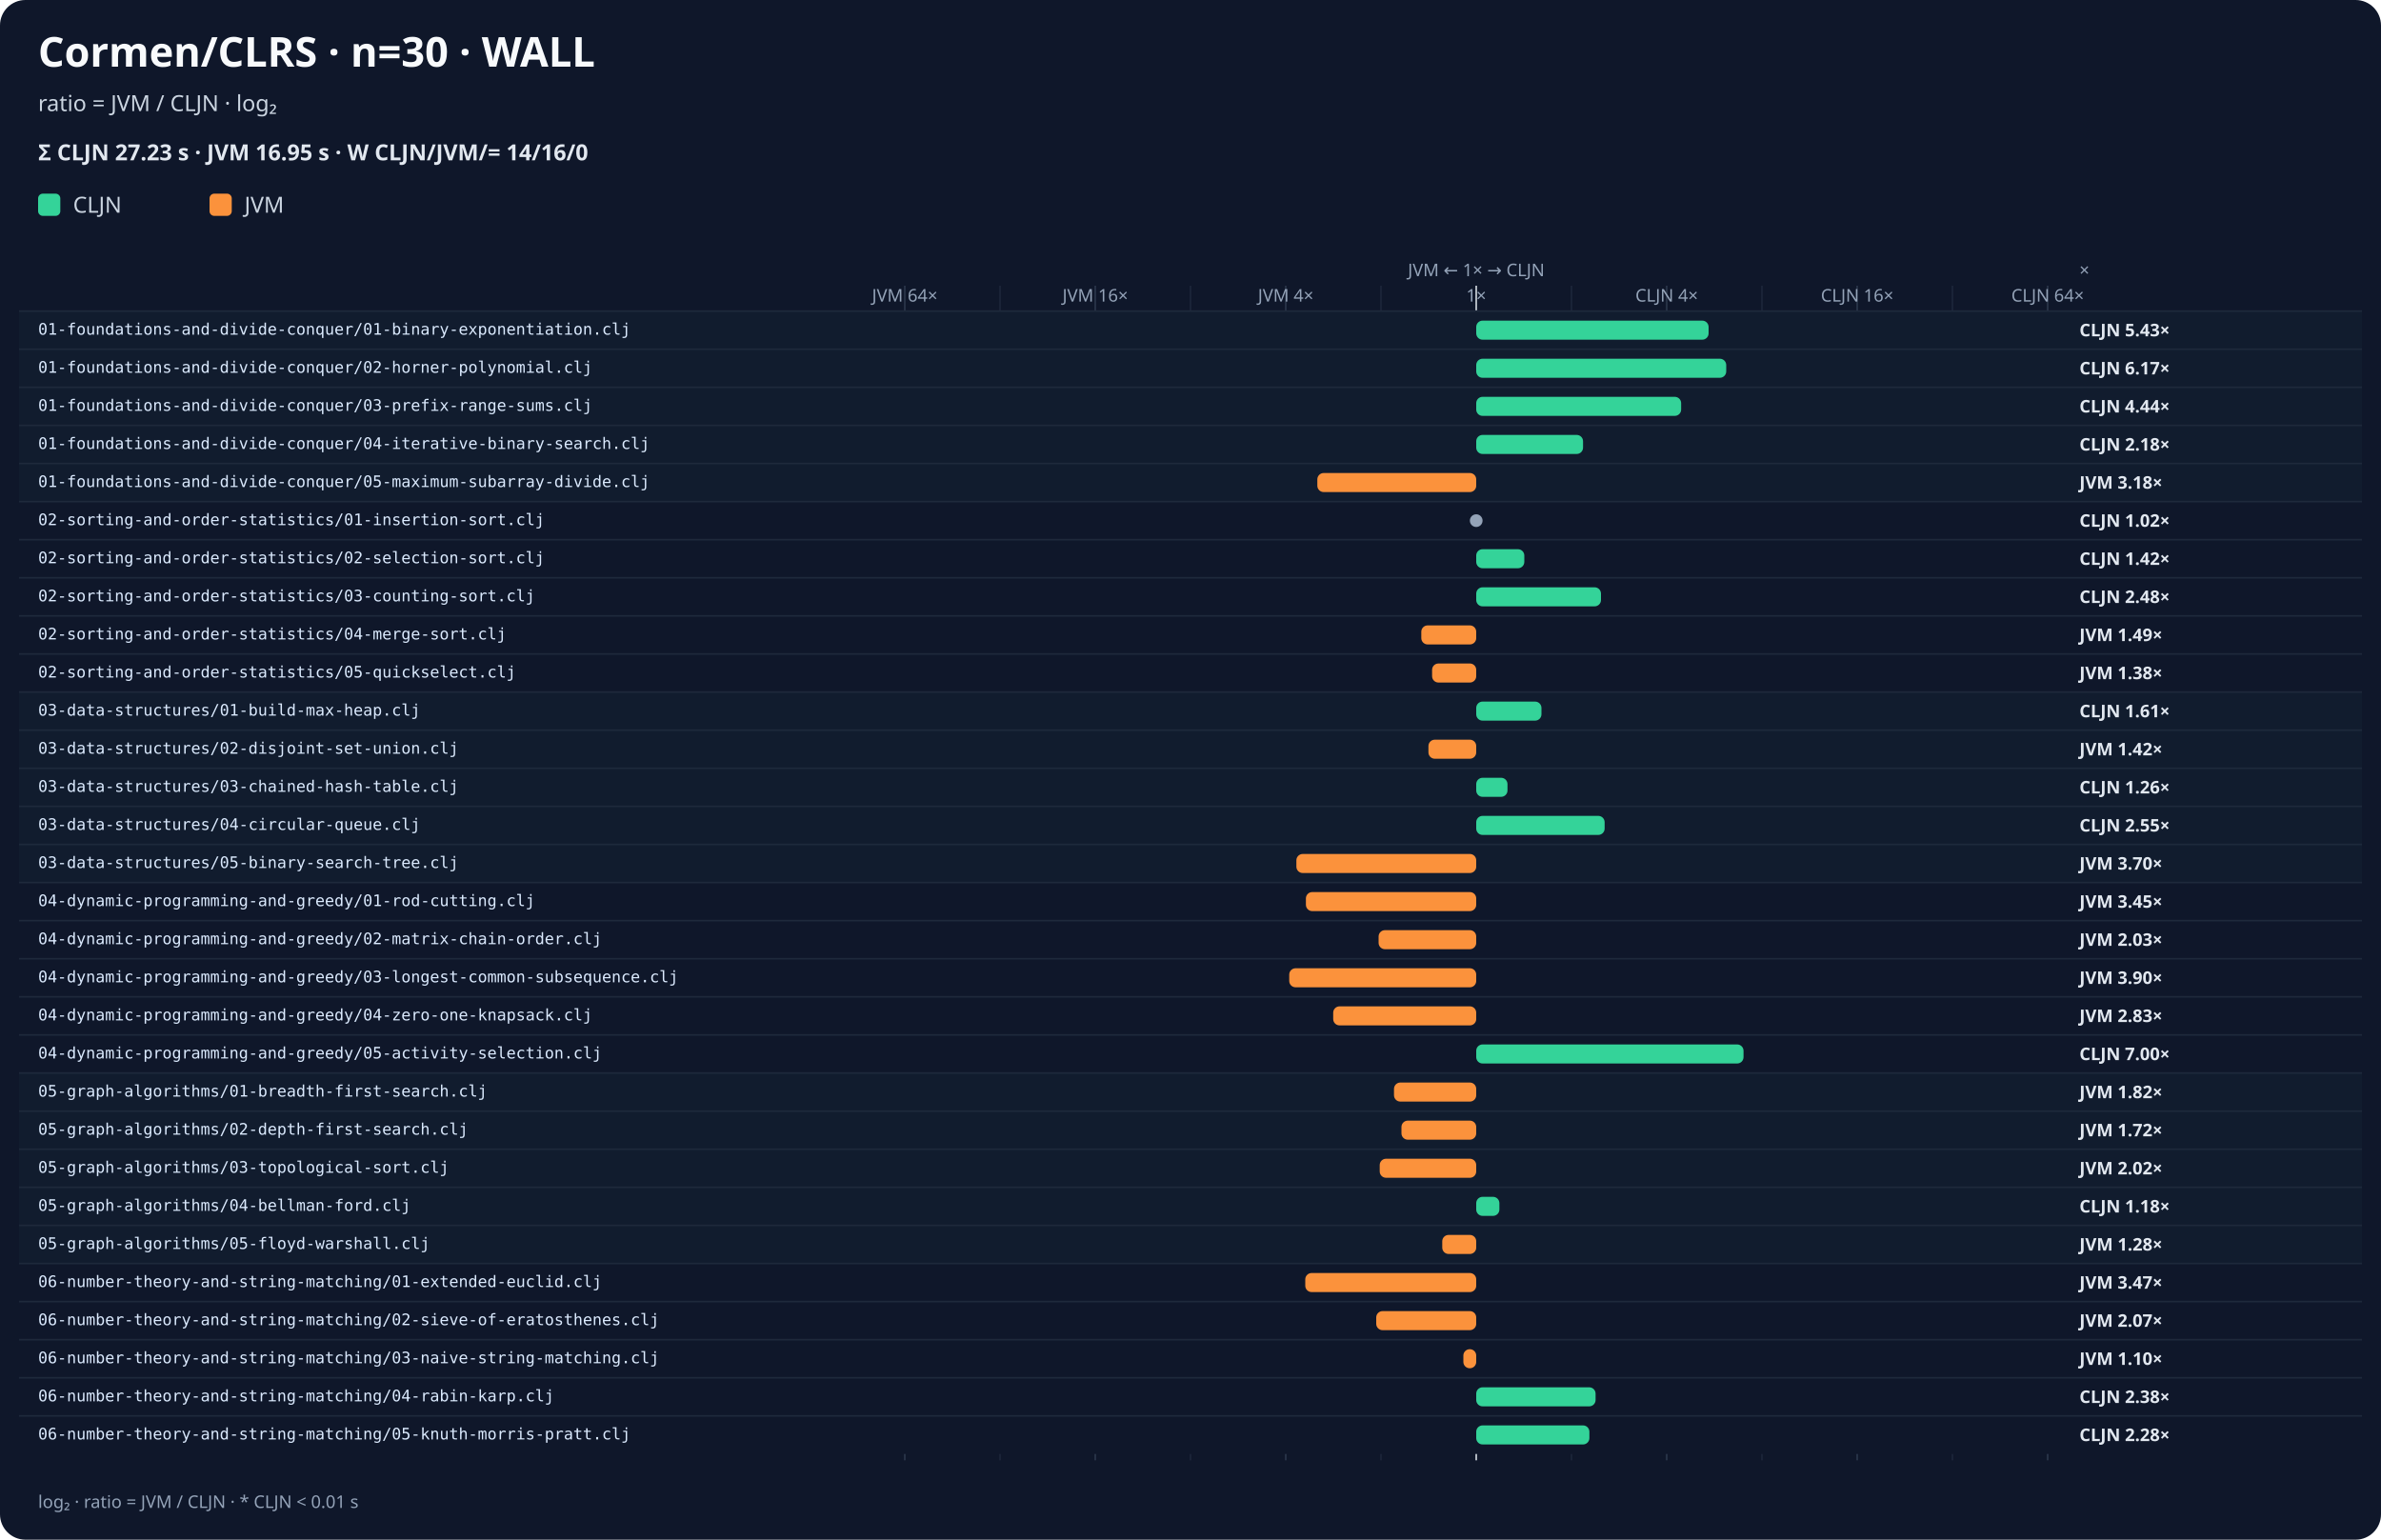
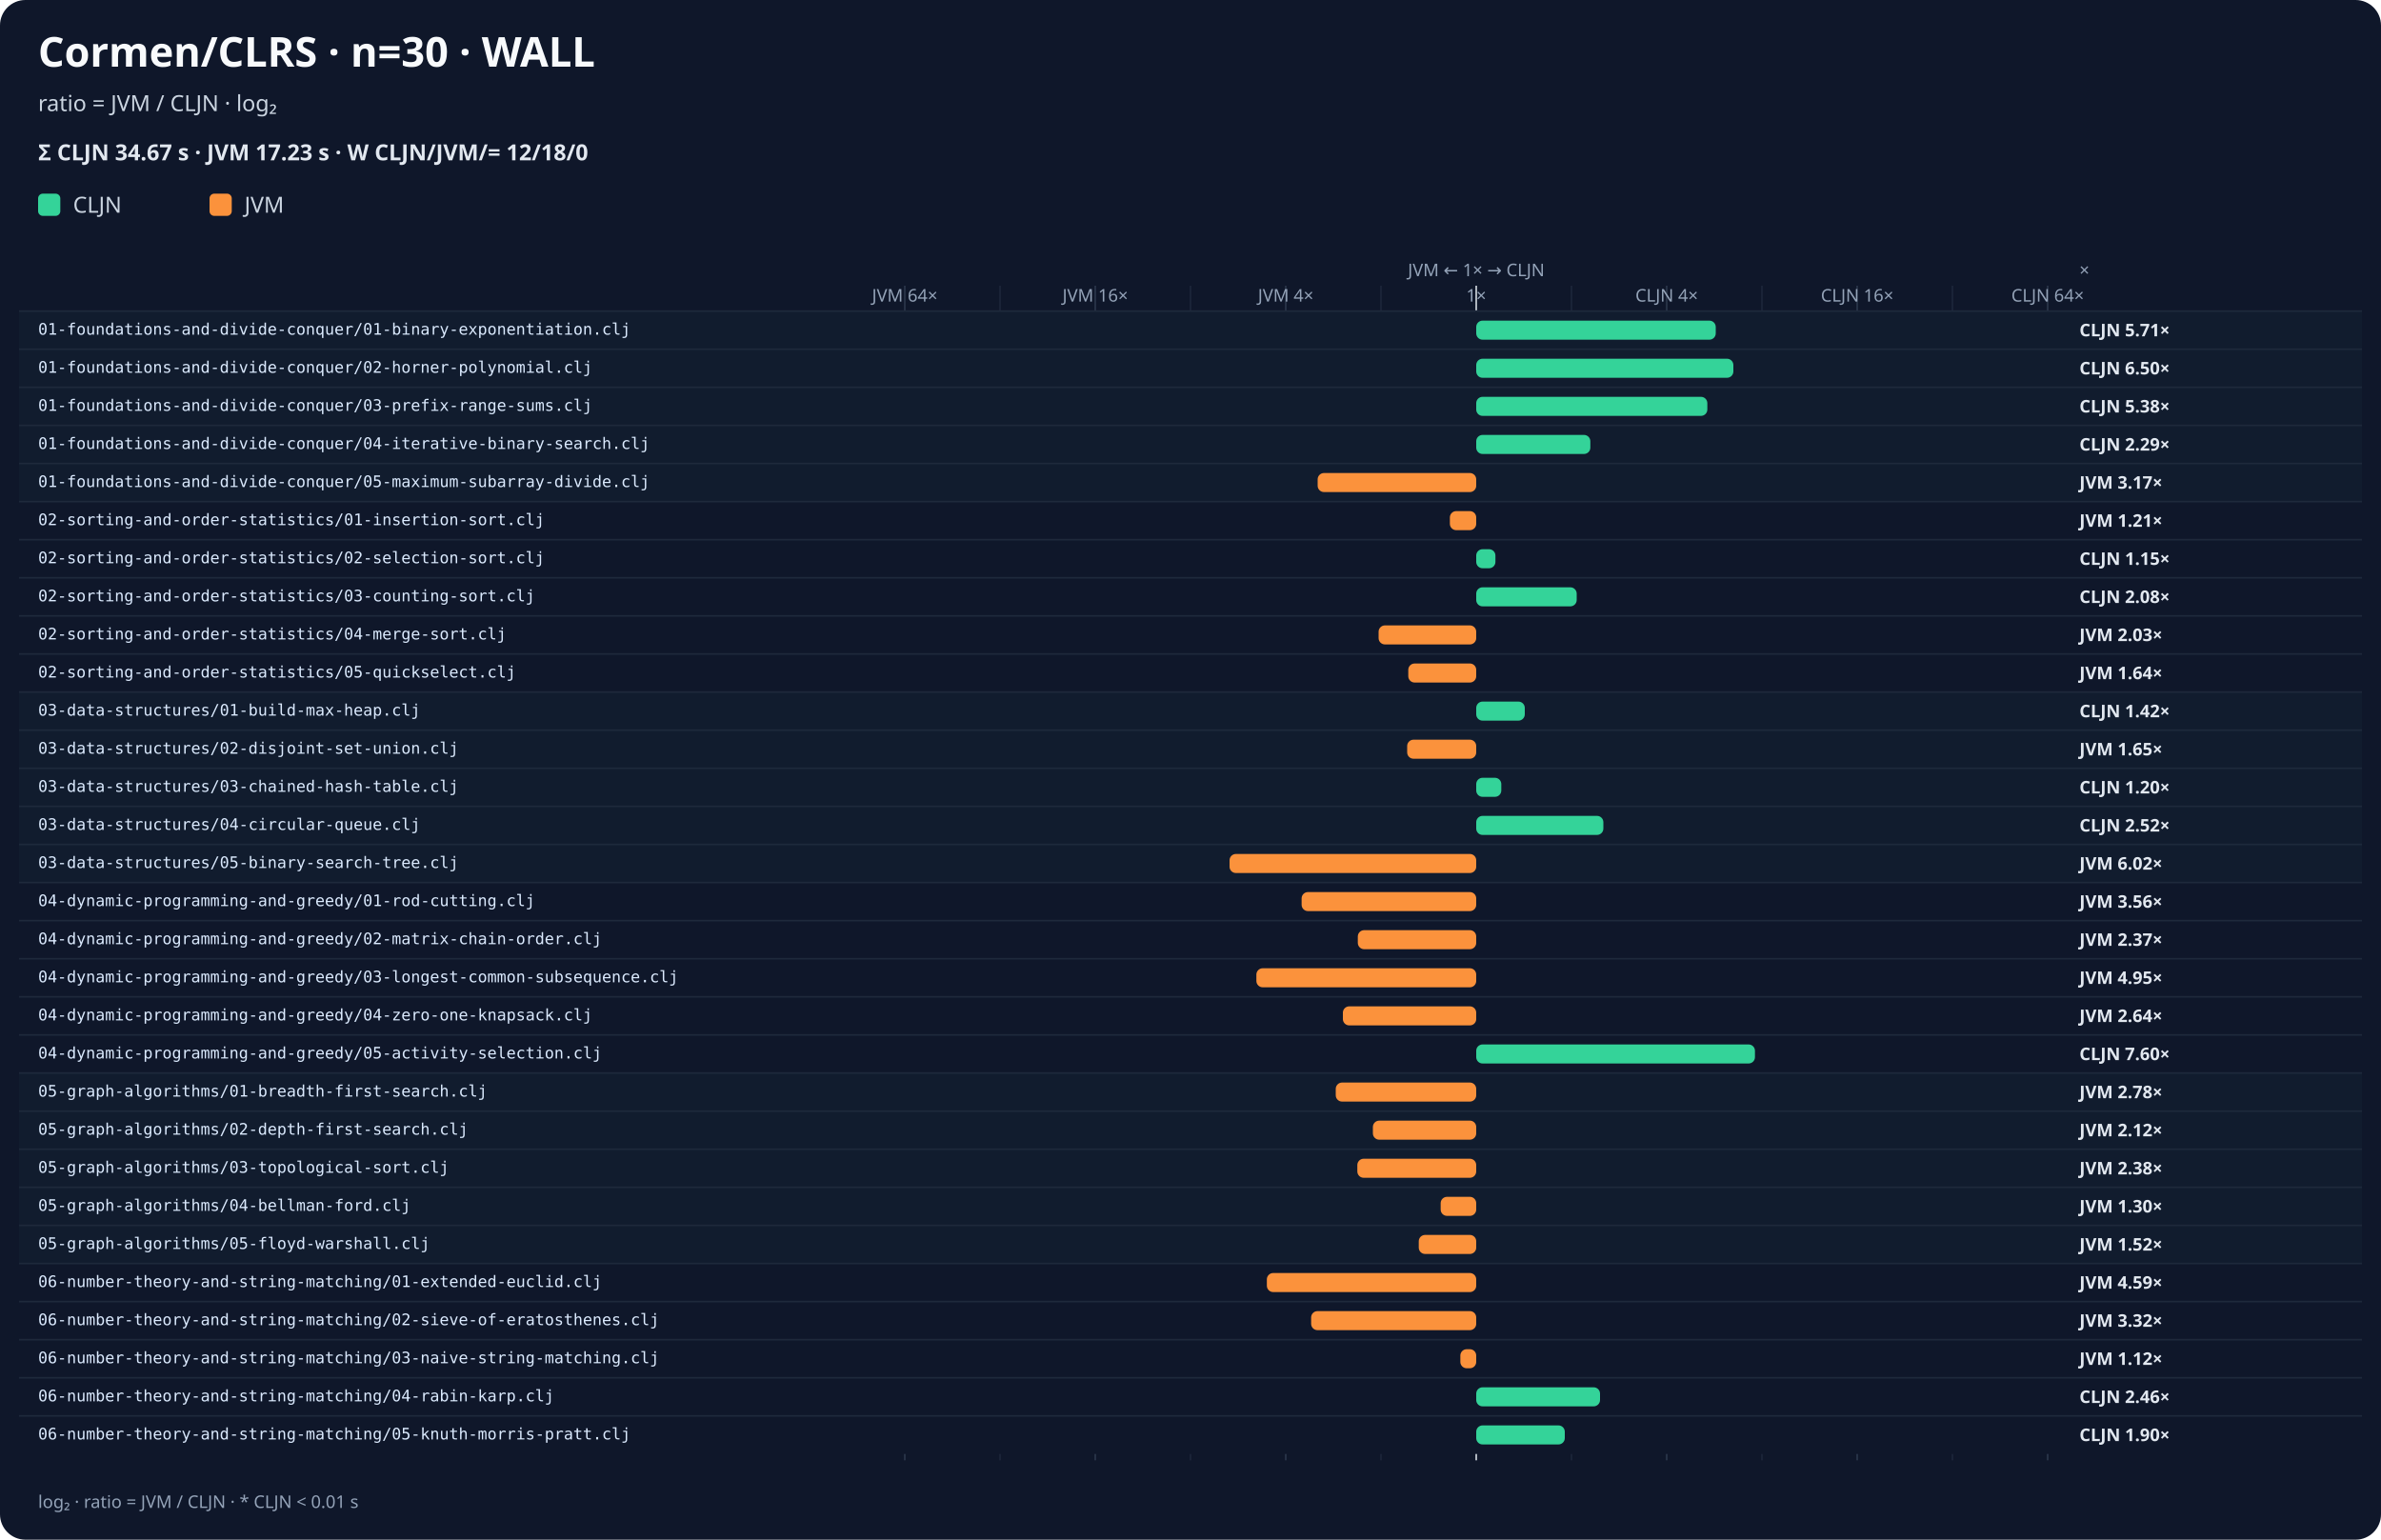
<svg xmlns="http://www.w3.org/2000/svg" width="1500" height="970" viewBox="0 0 1500 970" role="img" aria-labelledby="chart-title chart-desc">
  <style>
.title { fill: #f8fafc; font: 700 26px system-ui, sans-serif; }
.subtitle { fill: #cbd5e1; font: 14px system-ui, sans-serif; }
.summary { fill: #e2e8f0; font: 600 14px system-ui, sans-serif; }
.label { fill: #dbeafe; font: 10px ui-monospace, SFMono-Regular, Consolas, monospace; }
.value { fill: #e2e8f0; font: 600 11px system-ui, sans-serif; }
.axis { fill: #94a3b8; font: 11px system-ui, sans-serif; }
.footer { fill: #94a3b8; font: 11px system-ui, sans-serif; }
</style>
  <rect width="1500" height="970" rx="16" fill="#0f172a" />
  <text x="24" y="42" class="title">Cormen/CLRS · n=30 · WALL</text>
  <text x="24" y="70" class="subtitle">ratio = JVM / CLJN · log₂</text>
-   <text x="24" y="101" class="summary">Σ CLJN 27.23 s · JVM 16.95 s · W CLJN/JVM/= 14/16/0</text>
+   <text x="24" y="101" class="summary">Σ CLJN 34.67 s · JVM 17.23 s · W CLJN/JVM/= 12/18/0</text>
  <rect x="24" y="122" width="14" height="14" rx="3" fill="#34d399" />
  <text x="46" y="134" class="subtitle">CLJN</text>
  <rect x="132" y="122" width="14" height="14" rx="3" fill="#fb923c" />
  <text x="154" y="134" class="subtitle">JVM</text>
  <text x="930" y="174" class="axis" text-anchor="middle">JVM ← 1× → CLJN</text>
  <text x="1310" y="174" class="axis">×</text>
  <line x1="570.0" y1="180" x2="570.0" y2="920" stroke="#334155" opacity="0.75" />
  <text x="570.0" y="190" class="axis" text-anchor="middle">JVM 64×</text>
  <line x1="630.0" y1="180" x2="630.0" y2="920" stroke="#334155" opacity="0.35" />
  <line x1="690.0" y1="180" x2="690.0" y2="920" stroke="#334155" opacity="0.75" />
  <text x="690.0" y="190" class="axis" text-anchor="middle">JVM 16×</text>
  <line x1="750.0" y1="180" x2="750.0" y2="920" stroke="#334155" opacity="0.35" />
  <line x1="810.0" y1="180" x2="810.0" y2="920" stroke="#334155" opacity="0.75" />
  <text x="810.0" y="190" class="axis" text-anchor="middle">JVM 4×</text>
  <line x1="870.0" y1="180" x2="870.0" y2="920" stroke="#334155" opacity="0.35" />
  <line x1="930.0" y1="180" x2="930.0" y2="920" stroke="#e2e8f0" opacity="0.90" />
  <text x="930.0" y="190" class="axis" text-anchor="middle">1×</text>
  <line x1="990.0" y1="180" x2="990.0" y2="920" stroke="#334155" opacity="0.35" />
  <line x1="1050.0" y1="180" x2="1050.0" y2="920" stroke="#334155" opacity="0.75" />
  <text x="1050.0" y="190" class="axis" text-anchor="middle">CLJN 4×</text>
  <line x1="1110.0" y1="180" x2="1110.0" y2="920" stroke="#334155" opacity="0.35" />
  <line x1="1170.0" y1="180" x2="1170.0" y2="920" stroke="#334155" opacity="0.75" />
  <text x="1170.0" y="190" class="axis" text-anchor="middle">CLJN 16×</text>
  <line x1="1230.0" y1="180" x2="1230.0" y2="920" stroke="#334155" opacity="0.35" />
  <line x1="1290.0" y1="180" x2="1290.0" y2="920" stroke="#334155" opacity="0.75" />
  <text x="1290.0" y="190" class="axis" text-anchor="middle">CLJN 64×</text>
  <rect x="12" y="196" width="1476" height="24" fill="#111c2e" />
  <line x1="12" y1="196" x2="1488" y2="196" stroke="#1e293b" />
  <text x="24" y="208.0" class="label" dominant-baseline="middle">01-foundations-and-divide-conquer/01-binary-exponentiation.clj</text>
-   <rect x="930.0" y="202.0" width="146.4" height="12" rx="4" fill="#34d399" />
-   <text x="1310" y="208.0" class="value" dominant-baseline="middle">CLJN 5.43×</text>
+   <rect x="930.0" y="202.0" width="150.9" height="12" rx="4" fill="#34d399" />
+   <text x="1310" y="208.0" class="value" dominant-baseline="middle">CLJN 5.71×</text>
  <rect x="12" y="220" width="1476" height="24" fill="#111c2e" />
  <line x1="12" y1="220" x2="1488" y2="220" stroke="#1e293b" />
  <text x="24" y="232.0" class="label" dominant-baseline="middle">01-foundations-and-divide-conquer/02-horner-polynomial.clj</text>
-   <rect x="930.0" y="226.0" width="157.5" height="12" rx="4" fill="#34d399" />
-   <text x="1310" y="232.0" class="value" dominant-baseline="middle">CLJN 6.17×</text>
+   <rect x="930.0" y="226.0" width="162.0" height="12" rx="4" fill="#34d399" />
+   <text x="1310" y="232.0" class="value" dominant-baseline="middle">CLJN 6.50×</text>
  <rect x="12" y="244" width="1476" height="24" fill="#111c2e" />
  <line x1="12" y1="244" x2="1488" y2="244" stroke="#1e293b" />
  <text x="24" y="256.0" class="label" dominant-baseline="middle">01-foundations-and-divide-conquer/03-prefix-range-sums.clj</text>
-   <rect x="930.0" y="250.0" width="129.1" height="12" rx="4" fill="#34d399" />
-   <text x="1310" y="256.0" class="value" dominant-baseline="middle">CLJN 4.44×</text>
+   <rect x="930.0" y="250.0" width="145.6" height="12" rx="4" fill="#34d399" />
+   <text x="1310" y="256.0" class="value" dominant-baseline="middle">CLJN 5.38×</text>
  <rect x="12" y="268" width="1476" height="24" fill="#111c2e" />
  <line x1="12" y1="268" x2="1488" y2="268" stroke="#1e293b" />
  <text x="24" y="280.0" class="label" dominant-baseline="middle">01-foundations-and-divide-conquer/04-iterative-binary-search.clj</text>
-   <rect x="930.0" y="274.0" width="67.3" height="12" rx="4" fill="#34d399" />
-   <text x="1310" y="280.0" class="value" dominant-baseline="middle">CLJN 2.18×</text>
+   <rect x="930.0" y="274.0" width="71.9" height="12" rx="4" fill="#34d399" />
+   <text x="1310" y="280.0" class="value" dominant-baseline="middle">CLJN 2.29×</text>
  <rect x="12" y="292" width="1476" height="24" fill="#111c2e" />
  <line x1="12" y1="292" x2="1488" y2="292" stroke="#1e293b" />
  <text x="24" y="304.0" class="label" dominant-baseline="middle">01-foundations-and-divide-conquer/05-maximum-subarray-divide.clj</text>
-   <rect x="829.9" y="298.0" width="100.1" height="12" rx="4" fill="#fb923c" />
-   <text x="1310" y="304.0" class="value" dominant-baseline="middle">JVM 3.18×</text>
+   <rect x="830.1" y="298.0" width="99.9" height="12" rx="4" fill="#fb923c" />
+   <text x="1310" y="304.0" class="value" dominant-baseline="middle">JVM 3.17×</text>
  <rect x="12" y="316" width="1476" height="24" fill="#0f172a" />
  <line x1="12" y1="316" x2="1488" y2="316" stroke="#1e293b" />
  <text x="24" y="328.0" class="label" dominant-baseline="middle">02-sorting-and-order-statistics/01-insertion-sort.clj</text>
-   <circle cx="930.0" cy="328.0" r="4" fill="#94a3b8" />
-   <text x="1310" y="328.0" class="value" dominant-baseline="middle">CLJN 1.02×</text>
+   <rect x="913.4" y="322.0" width="16.6" height="12" rx="4" fill="#fb923c" />
+   <text x="1310" y="328.0" class="value" dominant-baseline="middle">JVM 1.21×</text>
  <rect x="12" y="340" width="1476" height="24" fill="#0f172a" />
  <line x1="12" y1="340" x2="1488" y2="340" stroke="#1e293b" />
  <text x="24" y="352.0" class="label" dominant-baseline="middle">02-sorting-and-order-statistics/02-selection-sort.clj</text>
-   <rect x="930.0" y="346.0" width="30.3" height="12" rx="4" fill="#34d399" />
-   <text x="1310" y="352.0" class="value" dominant-baseline="middle">CLJN 1.42×</text>
+   <rect x="930.0" y="346.0" width="12.1" height="12" rx="4" fill="#34d399" />
+   <text x="1310" y="352.0" class="value" dominant-baseline="middle">CLJN 1.15×</text>
  <rect x="12" y="364" width="1476" height="24" fill="#0f172a" />
  <line x1="12" y1="364" x2="1488" y2="364" stroke="#1e293b" />
  <text x="24" y="376.0" class="label" dominant-baseline="middle">02-sorting-and-order-statistics/03-counting-sort.clj</text>
-   <rect x="930.0" y="370.0" width="78.6" height="12" rx="4" fill="#34d399" />
-   <text x="1310" y="376.0" class="value" dominant-baseline="middle">CLJN 2.48×</text>
+   <rect x="930.0" y="370.0" width="63.3" height="12" rx="4" fill="#34d399" />
+   <text x="1310" y="376.0" class="value" dominant-baseline="middle">CLJN 2.08×</text>
  <rect x="12" y="388" width="1476" height="24" fill="#0f172a" />
  <line x1="12" y1="388" x2="1488" y2="388" stroke="#1e293b" />
  <text x="24" y="400.0" class="label" dominant-baseline="middle">02-sorting-and-order-statistics/04-merge-sort.clj</text>
-   <rect x="895.4" y="394.0" width="34.6" height="12" rx="4" fill="#fb923c" />
-   <text x="1310" y="400.0" class="value" dominant-baseline="middle">JVM 1.49×</text>
+   <rect x="868.5" y="394.0" width="61.5" height="12" rx="4" fill="#fb923c" />
+   <text x="1310" y="400.0" class="value" dominant-baseline="middle">JVM 2.03×</text>
  <rect x="12" y="412" width="1476" height="24" fill="#0f172a" />
  <line x1="12" y1="412" x2="1488" y2="412" stroke="#1e293b" />
  <text x="24" y="424.0" class="label" dominant-baseline="middle">02-sorting-and-order-statistics/05-quickselect.clj</text>
-   <rect x="902.2" y="418.0" width="27.8" height="12" rx="4" fill="#fb923c" />
-   <text x="1310" y="424.0" class="value" dominant-baseline="middle">JVM 1.38×</text>
+   <rect x="887.2" y="418.0" width="42.8" height="12" rx="4" fill="#fb923c" />
+   <text x="1310" y="424.0" class="value" dominant-baseline="middle">JVM 1.64×</text>
  <rect x="12" y="436" width="1476" height="24" fill="#111c2e" />
  <line x1="12" y1="436" x2="1488" y2="436" stroke="#1e293b" />
  <text x="24" y="448.0" class="label" dominant-baseline="middle">03-data-structures/01-build-max-heap.clj</text>
-   <rect x="930.0" y="442.0" width="41.1" height="12" rx="4" fill="#34d399" />
-   <text x="1310" y="448.0" class="value" dominant-baseline="middle">CLJN 1.61×</text>
+   <rect x="930.0" y="442.0" width="30.6" height="12" rx="4" fill="#34d399" />
+   <text x="1310" y="448.0" class="value" dominant-baseline="middle">CLJN 1.42×</text>
  <rect x="12" y="460" width="1476" height="24" fill="#111c2e" />
  <line x1="12" y1="460" x2="1488" y2="460" stroke="#1e293b" />
  <text x="24" y="472.0" class="label" dominant-baseline="middle">03-data-structures/02-disjoint-set-union.clj</text>
-   <rect x="899.9" y="466.0" width="30.1" height="12" rx="4" fill="#fb923c" />
-   <text x="1310" y="472.0" class="value" dominant-baseline="middle">JVM 1.42×</text>
+   <rect x="886.5" y="466.0" width="43.5" height="12" rx="4" fill="#fb923c" />
+   <text x="1310" y="472.0" class="value" dominant-baseline="middle">JVM 1.65×</text>
  <rect x="12" y="484" width="1476" height="24" fill="#111c2e" />
  <line x1="12" y1="484" x2="1488" y2="484" stroke="#1e293b" />
  <text x="24" y="496.0" class="label" dominant-baseline="middle">03-data-structures/03-chained-hash-table.clj</text>
-   <rect x="930.0" y="490.0" width="19.7" height="12" rx="4" fill="#34d399" />
-   <text x="1310" y="496.0" class="value" dominant-baseline="middle">CLJN 1.26×</text>
+   <rect x="930.0" y="490.0" width="15.8" height="12" rx="4" fill="#34d399" />
+   <text x="1310" y="496.0" class="value" dominant-baseline="middle">CLJN 1.20×</text>
  <rect x="12" y="508" width="1476" height="24" fill="#111c2e" />
  <line x1="12" y1="508" x2="1488" y2="508" stroke="#1e293b" />
  <text x="24" y="520.0" class="label" dominant-baseline="middle">03-data-structures/04-circular-queue.clj</text>
-   <rect x="930.0" y="514.0" width="80.9" height="12" rx="4" fill="#34d399" />
-   <text x="1310" y="520.0" class="value" dominant-baseline="middle">CLJN 2.55×</text>
+   <rect x="930.0" y="514.0" width="80.1" height="12" rx="4" fill="#34d399" />
+   <text x="1310" y="520.0" class="value" dominant-baseline="middle">CLJN 2.52×</text>
  <rect x="12" y="532" width="1476" height="24" fill="#111c2e" />
  <line x1="12" y1="532" x2="1488" y2="532" stroke="#1e293b" />
  <text x="24" y="544.0" class="label" dominant-baseline="middle">03-data-structures/05-binary-search-tree.clj</text>
-   <rect x="816.7" y="538.0" width="113.3" height="12" rx="4" fill="#fb923c" />
-   <text x="1310" y="544.0" class="value" dominant-baseline="middle">JVM 3.70×</text>
+   <rect x="774.6" y="538.0" width="155.4" height="12" rx="4" fill="#fb923c" />
+   <text x="1310" y="544.0" class="value" dominant-baseline="middle">JVM 6.02×</text>
  <rect x="12" y="556" width="1476" height="24" fill="#0f172a" />
  <line x1="12" y1="556" x2="1488" y2="556" stroke="#1e293b" />
  <text x="24" y="568.0" class="label" dominant-baseline="middle">04-dynamic-programming-and-greedy/01-rod-cutting.clj</text>
-   <rect x="822.7" y="562.0" width="107.3" height="12" rx="4" fill="#fb923c" />
-   <text x="1310" y="568.0" class="value" dominant-baseline="middle">JVM 3.45×</text>
+   <rect x="820.0" y="562.0" width="110.0" height="12" rx="4" fill="#fb923c" />
+   <text x="1310" y="568.0" class="value" dominant-baseline="middle">JVM 3.56×</text>
  <rect x="12" y="580" width="1476" height="24" fill="#0f172a" />
  <line x1="12" y1="580" x2="1488" y2="580" stroke="#1e293b" />
  <text x="24" y="592.0" class="label" dominant-baseline="middle">04-dynamic-programming-and-greedy/02-matrix-chain-order.clj</text>
-   <rect x="868.5" y="586.0" width="61.5" height="12" rx="4" fill="#fb923c" />
-   <text x="1310" y="592.0" class="value" dominant-baseline="middle">JVM 2.03×</text>
+   <rect x="855.4" y="586.0" width="74.6" height="12" rx="4" fill="#fb923c" />
+   <text x="1310" y="592.0" class="value" dominant-baseline="middle">JVM 2.37×</text>
  <rect x="12" y="604" width="1476" height="24" fill="#0f172a" />
  <line x1="12" y1="604" x2="1488" y2="604" stroke="#1e293b" />
  <text x="24" y="616.0" class="label" dominant-baseline="middle">04-dynamic-programming-and-greedy/03-longest-common-subsequence.clj</text>
-   <rect x="812.2" y="610.0" width="117.8" height="12" rx="4" fill="#fb923c" />
-   <text x="1310" y="616.0" class="value" dominant-baseline="middle">JVM 3.90×</text>
+   <rect x="791.5" y="610.0" width="138.5" height="12" rx="4" fill="#fb923c" />
+   <text x="1310" y="616.0" class="value" dominant-baseline="middle">JVM 4.95×</text>
  <rect x="12" y="628" width="1476" height="24" fill="#0f172a" />
  <line x1="12" y1="628" x2="1488" y2="628" stroke="#1e293b" />
  <text x="24" y="640.0" class="label" dominant-baseline="middle">04-dynamic-programming-and-greedy/04-zero-one-knapsack.clj</text>
-   <rect x="839.9" y="634.0" width="90.1" height="12" rx="4" fill="#fb923c" />
-   <text x="1310" y="640.0" class="value" dominant-baseline="middle">JVM 2.83×</text>
+   <rect x="846.0" y="634.0" width="84.0" height="12" rx="4" fill="#fb923c" />
+   <text x="1310" y="640.0" class="value" dominant-baseline="middle">JVM 2.64×</text>
  <rect x="12" y="652" width="1476" height="24" fill="#0f172a" />
  <line x1="12" y1="652" x2="1488" y2="652" stroke="#1e293b" />
  <text x="24" y="664.0" class="label" dominant-baseline="middle">04-dynamic-programming-and-greedy/05-activity-selection.clj</text>
-   <rect x="930.0" y="658.0" width="168.4" height="12" rx="4" fill="#34d399" />
-   <text x="1310" y="664.0" class="value" dominant-baseline="middle">CLJN 7.00×</text>
+   <rect x="930.0" y="658.0" width="175.6" height="12" rx="4" fill="#34d399" />
+   <text x="1310" y="664.0" class="value" dominant-baseline="middle">CLJN 7.60×</text>
  <rect x="12" y="676" width="1476" height="24" fill="#111c2e" />
  <line x1="12" y1="676" x2="1488" y2="676" stroke="#1e293b" />
  <text x="24" y="688.0" class="label" dominant-baseline="middle">05-graph-algorithms/01-breadth-first-search.clj</text>
-   <rect x="878.2" y="682.0" width="51.8" height="12" rx="4" fill="#fb923c" />
-   <text x="1310" y="688.0" class="value" dominant-baseline="middle">JVM 1.82×</text>
+   <rect x="841.5" y="682.0" width="88.5" height="12" rx="4" fill="#fb923c" />
+   <text x="1310" y="688.0" class="value" dominant-baseline="middle">JVM 2.78×</text>
  <rect x="12" y="700" width="1476" height="24" fill="#111c2e" />
  <line x1="12" y1="700" x2="1488" y2="700" stroke="#1e293b" />
  <text x="24" y="712.0" class="label" dominant-baseline="middle">05-graph-algorithms/02-depth-first-search.clj</text>
-   <rect x="882.9" y="706.0" width="47.1" height="12" rx="4" fill="#fb923c" />
-   <text x="1310" y="712.0" class="value" dominant-baseline="middle">JVM 1.72×</text>
+   <rect x="864.9" y="706.0" width="65.1" height="12" rx="4" fill="#fb923c" />
+   <text x="1310" y="712.0" class="value" dominant-baseline="middle">JVM 2.12×</text>
  <rect x="12" y="724" width="1476" height="24" fill="#111c2e" />
  <line x1="12" y1="724" x2="1488" y2="724" stroke="#1e293b" />
  <text x="24" y="736.0" class="label" dominant-baseline="middle">05-graph-algorithms/03-topological-sort.clj</text>
-   <rect x="869.2" y="730.0" width="60.8" height="12" rx="4" fill="#fb923c" />
-   <text x="1310" y="736.0" class="value" dominant-baseline="middle">JVM 2.02×</text>
+   <rect x="855.1" y="730.0" width="74.9" height="12" rx="4" fill="#fb923c" />
+   <text x="1310" y="736.0" class="value" dominant-baseline="middle">JVM 2.38×</text>
  <rect x="12" y="748" width="1476" height="24" fill="#111c2e" />
  <line x1="12" y1="748" x2="1488" y2="748" stroke="#1e293b" />
  <text x="24" y="760.0" class="label" dominant-baseline="middle">05-graph-algorithms/04-bellman-ford.clj</text>
-   <rect x="930.0" y="754.0" width="14.6" height="12" rx="4" fill="#34d399" />
-   <text x="1310" y="760.0" class="value" dominant-baseline="middle">CLJN 1.18×</text>
+   <rect x="907.6" y="754.0" width="22.4" height="12" rx="4" fill="#fb923c" />
+   <text x="1310" y="760.0" class="value" dominant-baseline="middle">JVM 1.30×</text>
  <rect x="12" y="772" width="1476" height="24" fill="#111c2e" />
  <line x1="12" y1="772" x2="1488" y2="772" stroke="#1e293b" />
  <text x="24" y="784.0" class="label" dominant-baseline="middle">05-graph-algorithms/05-floyd-warshall.clj</text>
-   <rect x="908.6" y="778.0" width="21.4" height="12" rx="4" fill="#fb923c" />
-   <text x="1310" y="784.0" class="value" dominant-baseline="middle">JVM 1.28×</text>
+   <rect x="893.8" y="778.0" width="36.2" height="12" rx="4" fill="#fb923c" />
+   <text x="1310" y="784.0" class="value" dominant-baseline="middle">JVM 1.52×</text>
  <rect x="12" y="796" width="1476" height="24" fill="#0f172a" />
  <line x1="12" y1="796" x2="1488" y2="796" stroke="#1e293b" />
  <text x="24" y="808.0" class="label" dominant-baseline="middle">06-number-theory-and-string-matching/01-extended-euclid.clj</text>
-   <rect x="822.3" y="802.0" width="107.7" height="12" rx="4" fill="#fb923c" />
-   <text x="1310" y="808.0" class="value" dominant-baseline="middle">JVM 3.47×</text>
+   <rect x="798.1" y="802.0" width="131.9" height="12" rx="4" fill="#fb923c" />
+   <text x="1310" y="808.0" class="value" dominant-baseline="middle">JVM 4.59×</text>
  <rect x="12" y="820" width="1476" height="24" fill="#0f172a" />
  <line x1="12" y1="820" x2="1488" y2="820" stroke="#1e293b" />
  <text x="24" y="832.0" class="label" dominant-baseline="middle">06-number-theory-and-string-matching/02-sieve-of-eratosthenes.clj</text>
-   <rect x="867.0" y="826.0" width="63.0" height="12" rx="4" fill="#fb923c" />
-   <text x="1310" y="832.0" class="value" dominant-baseline="middle">JVM 2.07×</text>
+   <rect x="826.0" y="826.0" width="104.0" height="12" rx="4" fill="#fb923c" />
+   <text x="1310" y="832.0" class="value" dominant-baseline="middle">JVM 3.32×</text>
  <rect x="12" y="844" width="1476" height="24" fill="#0f172a" />
  <line x1="12" y1="844" x2="1488" y2="844" stroke="#1e293b" />
  <text x="24" y="856.0" class="label" dominant-baseline="middle">06-number-theory-and-string-matching/03-naive-string-matching.clj</text>
-   <rect x="921.9" y="850.0" width="8.1" height="12" rx="4" fill="#fb923c" />
-   <text x="1310" y="856.0" class="value" dominant-baseline="middle">JVM 1.10×</text>
+   <rect x="920.0" y="850.0" width="10.0" height="12" rx="4" fill="#fb923c" />
+   <text x="1310" y="856.0" class="value" dominant-baseline="middle">JVM 1.12×</text>
  <rect x="12" y="868" width="1476" height="24" fill="#0f172a" />
  <line x1="12" y1="868" x2="1488" y2="868" stroke="#1e293b" />
  <text x="24" y="880.0" class="label" dominant-baseline="middle">06-number-theory-and-string-matching/04-rabin-karp.clj</text>
-   <rect x="930.0" y="874.0" width="75.2" height="12" rx="4" fill="#34d399" />
-   <text x="1310" y="880.0" class="value" dominant-baseline="middle">CLJN 2.38×</text>
+   <rect x="930.0" y="874.0" width="78.0" height="12" rx="4" fill="#34d399" />
+   <text x="1310" y="880.0" class="value" dominant-baseline="middle">CLJN 2.46×</text>
  <rect x="12" y="892" width="1476" height="24" fill="#0f172a" />
  <line x1="12" y1="892" x2="1488" y2="892" stroke="#1e293b" />
  <text x="24" y="904.0" class="label" dominant-baseline="middle">06-number-theory-and-string-matching/05-knuth-morris-pratt.clj</text>
-   <rect x="930.0" y="898.0" width="71.3" height="12" rx="4" fill="#34d399" />
-   <text x="1310" y="904.0" class="value" dominant-baseline="middle">CLJN 2.28×</text>
+   <rect x="930.0" y="898.0" width="55.8" height="12" rx="4" fill="#34d399" />
+   <text x="1310" y="904.0" class="value" dominant-baseline="middle">CLJN 1.90×</text>
  <text x="24" y="950" class="footer">log₂ · ratio = JVM / CLJN · * CLJN &lt; 0.01 s</text>
</svg>
